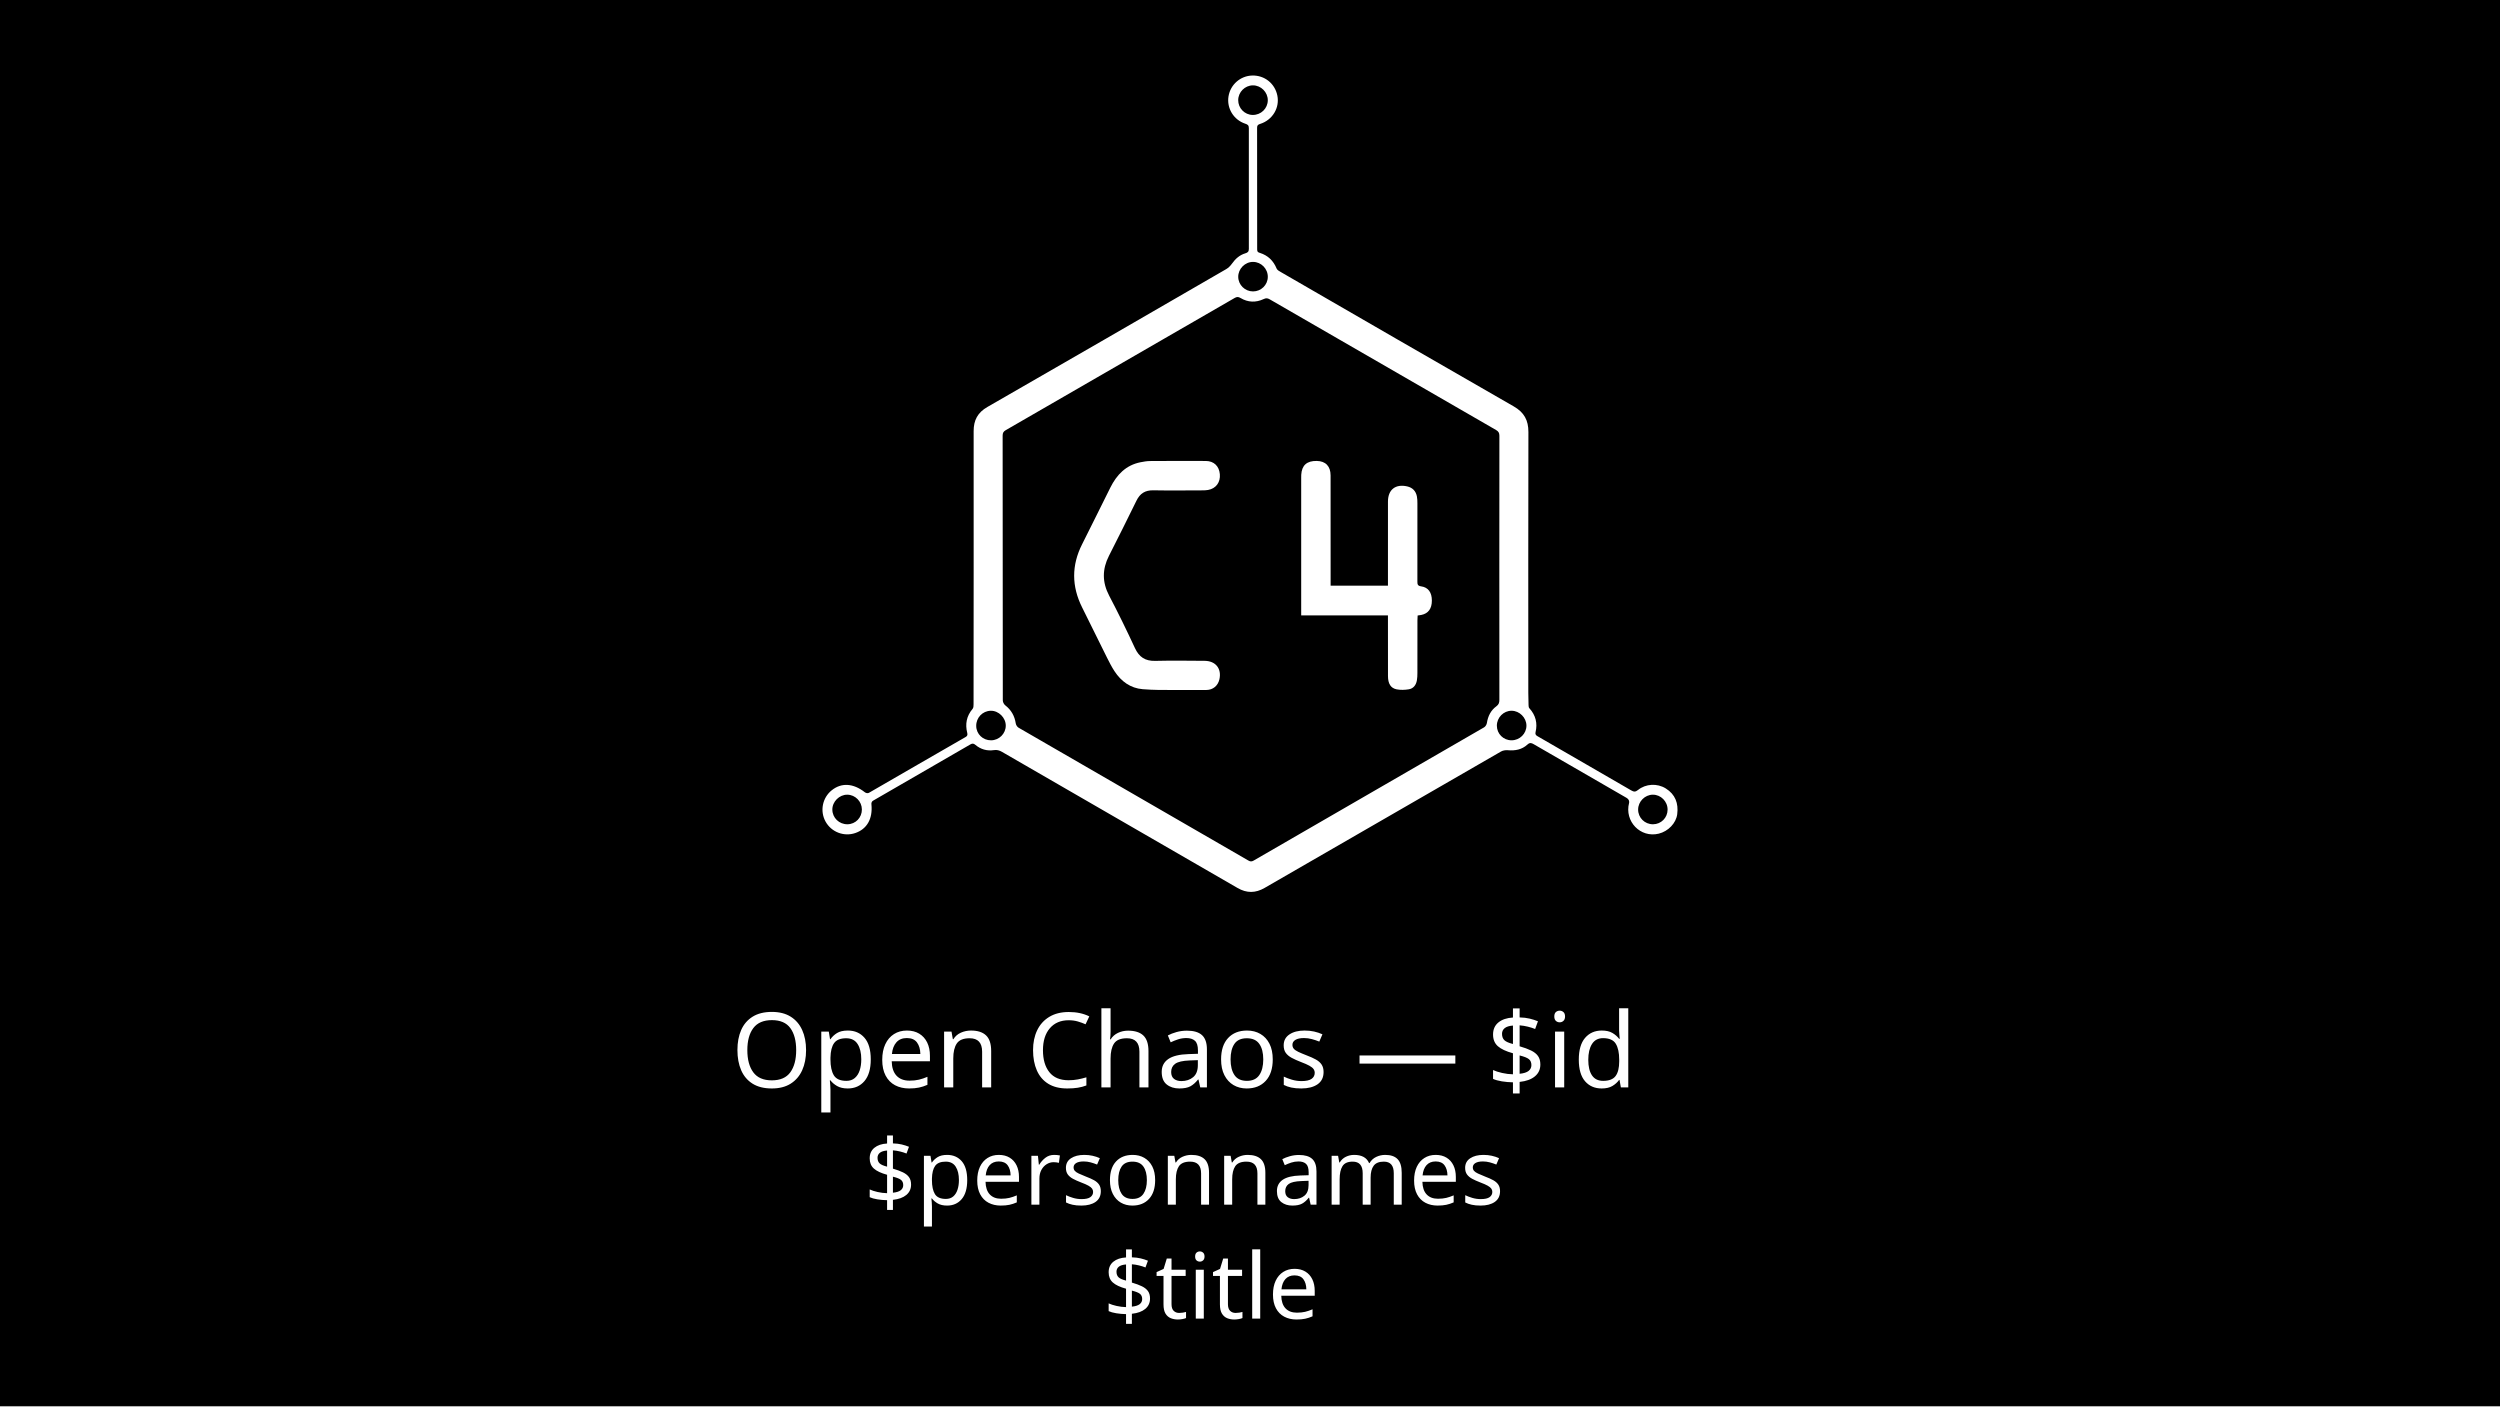
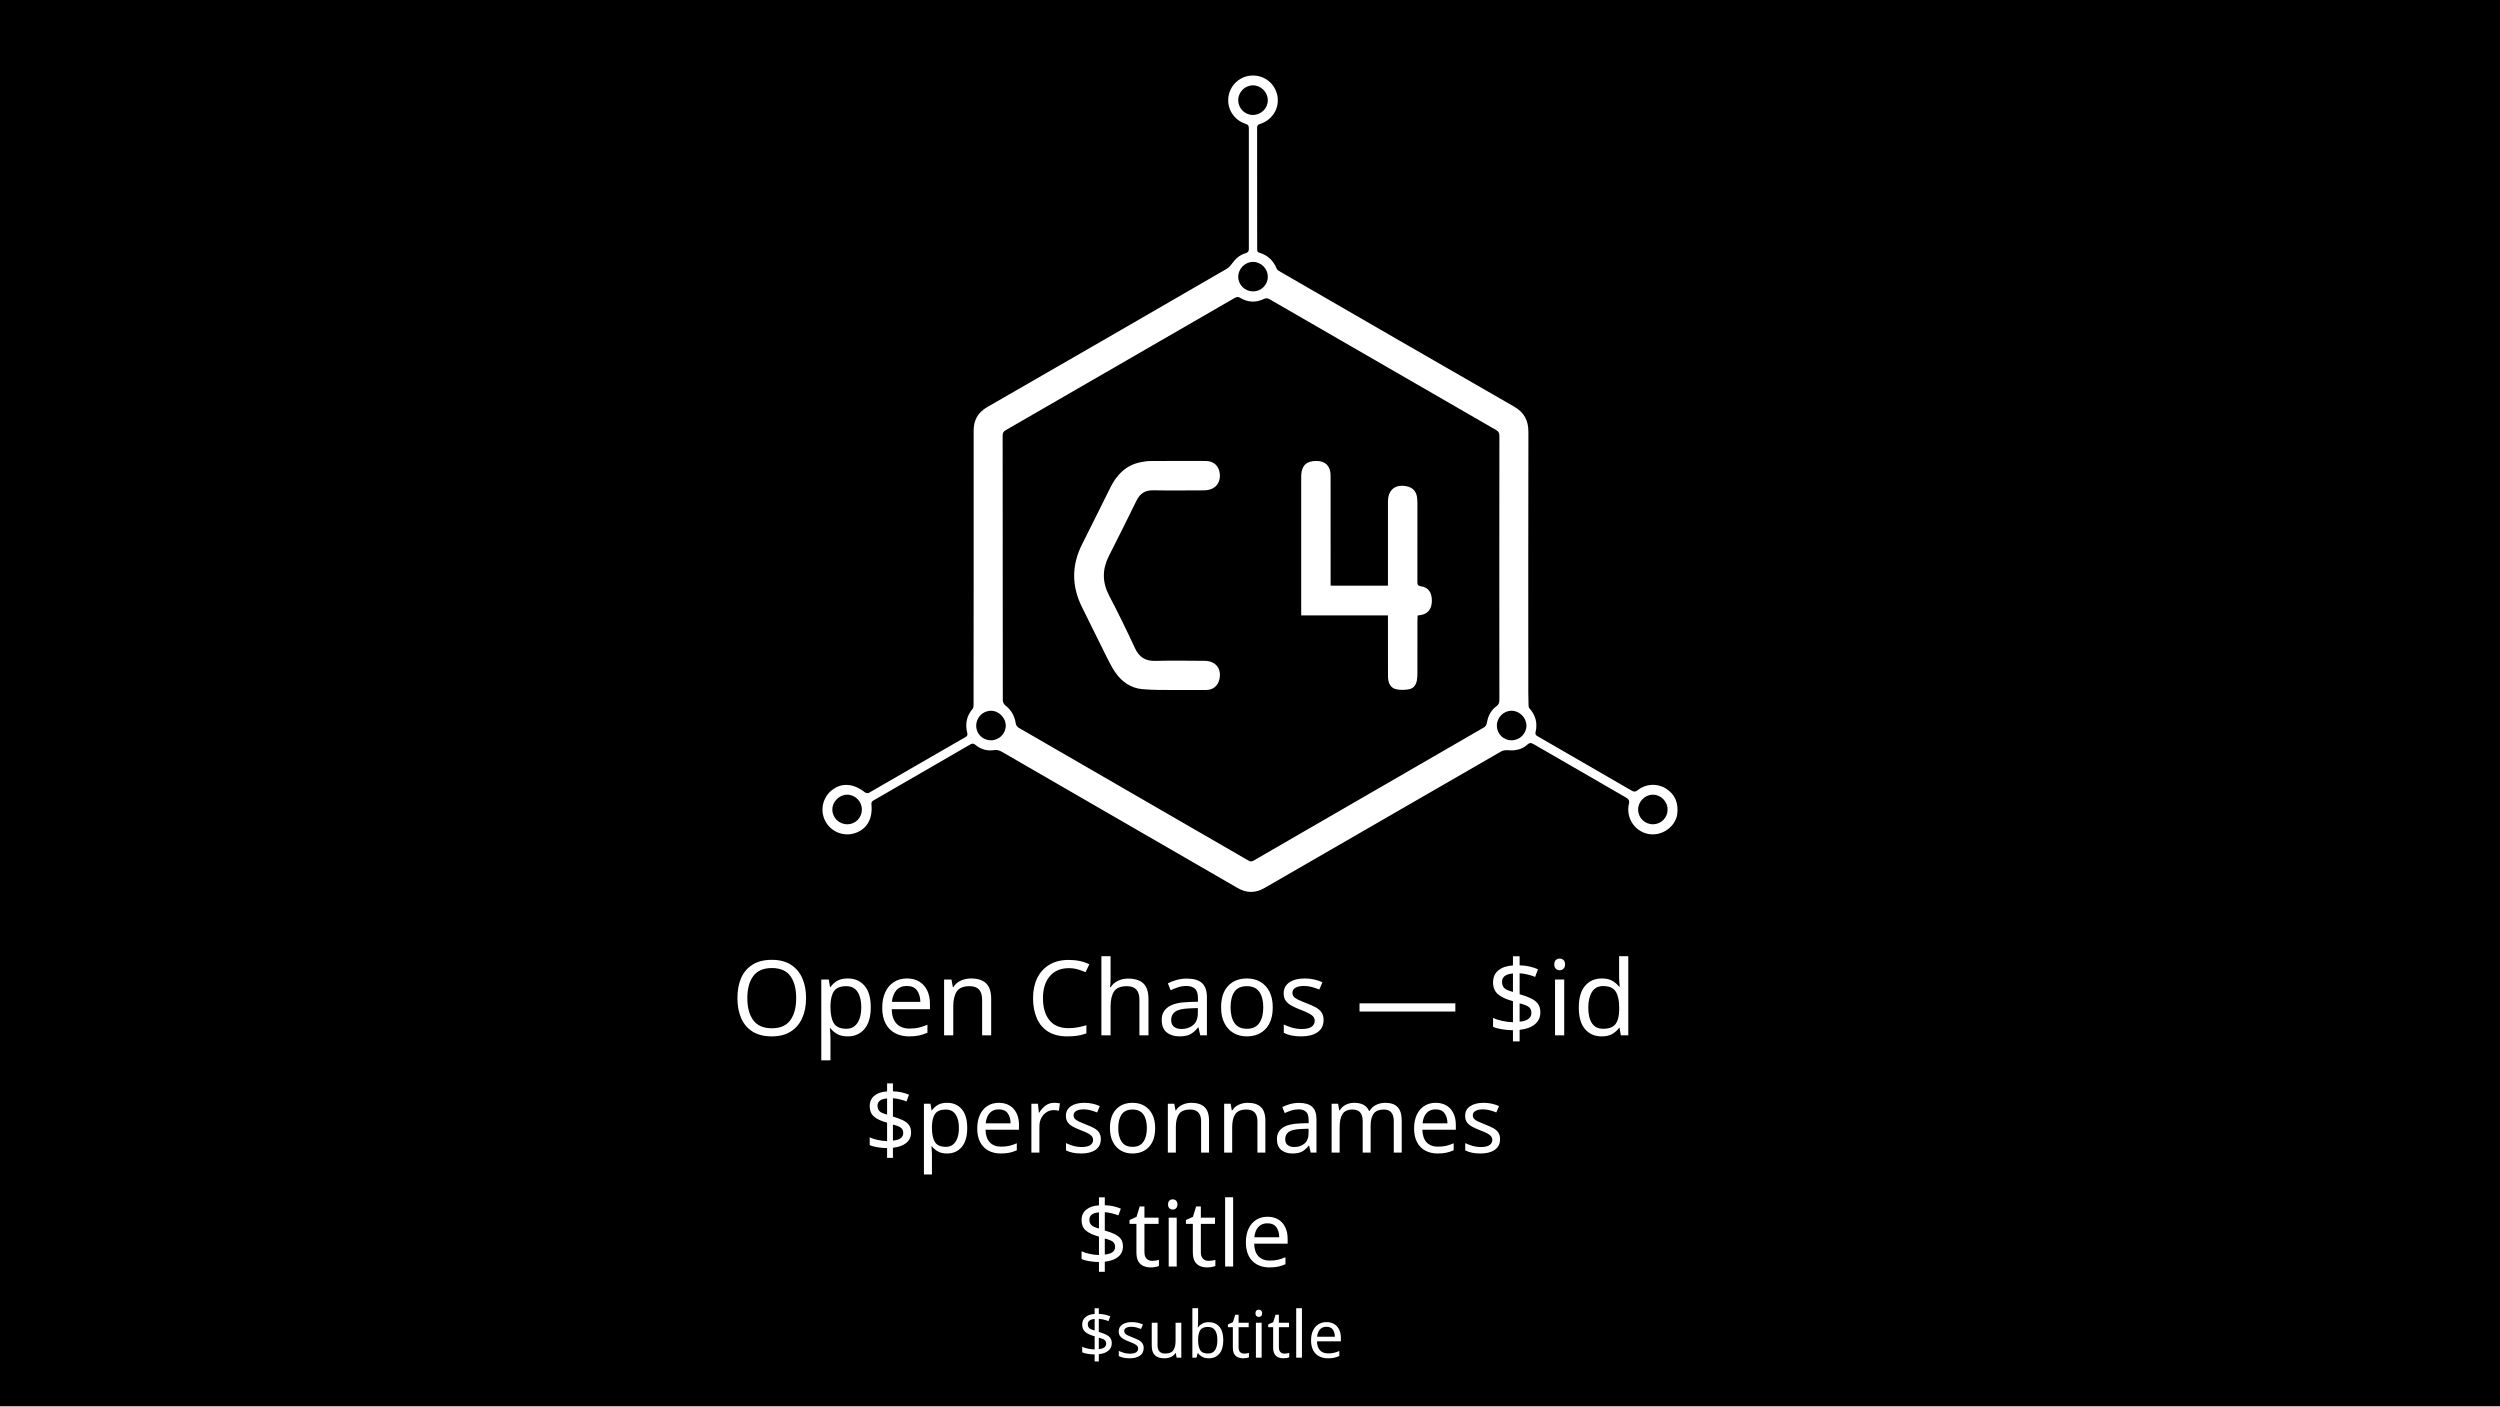
<svg xmlns="http://www.w3.org/2000/svg" version="1.1" id="svg2" viewBox="0 0 1920 1080" height="1080" width="1920">
  <defs id="defs4" />
  <rect style="opacity:1;fill:#000000;fill-opacity:1;stroke:#000000;stroke-width:0.934;stroke-miterlimit:4;stroke-dasharray:none;stroke-opacity:1" id="rect3336" width="1919.067" height="1079.067" x="0.467" y="0.467" />
  <text xml:space="preserve" style="font-style:normal;font-weight:normal;font-size:80px;line-height:125%;font-family:Sans;letter-spacing:0px;word-spacing:0px;fill:#ffffff;fill-opacity:1;stroke:none;stroke-width:1px;stroke-linecap:butt;stroke-linejoin:miter;stroke-opacity:1" x="961.387" y="835.145" id="text3725">
-     <tspan id="tspan3727" x="961.387" y="835.145" style="text-align:center;text-anchor:middle">Open Chaos — $id</tspan>
-     <tspan x="961.387" y="925.177" id="tspan3729" style="font-size:70px;text-align:center;text-anchor:middle">$personnames</tspan>
-     <tspan x="961.387" y="1012.678" id="tspan3731" style="font-size:70px;text-align:center;text-anchor:middle">$title</tspan>
+     <tspan id="tspan3727" x="961.387" y="795.145" style="text-align:center;text-anchor:middle">Open Chaos — $id</tspan>
+     <tspan x="961.387" y="885.177" id="tspan3729" style="font-size:70px;text-align:center;text-anchor:middle">$personnames</tspan>
+     <tspan x="961.387" y="972.678" id="tspan3731" style="font-size:70px;text-align:center;text-anchor:middle">$title</tspan>
+     <tspan x="961.387" y="1042.678" id="tspan3731" style="font-size:50px;text-align:center;text-anchor:middle">$subtitle</tspan>
  </text>
  <g id="g3516" style="fill:#ffffff;fill-opacity:1" transform="matrix(0.5061367,0,0,0.5061367,631.6636,57.99827)">
    <path id="path3518" d="m 1260.238,1136.141 c -12.582,0.062 -22.681,-9.97 -22.598,-22.454 0.081,-12.046 10.245,-22.3 22.235,-22.436 12.238,-0.14 22.538,10.266 22.475,22.696 -0.05,12.341 -9.812,22.131 -22.113,22.194 z m -214.721,-127.409 c -12.34,-0.039 -22.169,-9.815 -22.224,-22.101 -0.056,-12.463 10.204,-22.845 22.471,-22.742 11.916,0.101 22.282,10.455 22.405,22.379 0.126,12.319 -10.146,22.505 -22.652,22.465 z m -37.364,-26.26 c -0.372,2.39 -2.17,5.391 -4.204,6.569 -116.558,67.495 -233.215,134.813 -349.809,202.245 -2.967,1.715 -5.064,1.512 -7.895,-0.124 -116.245,-67.2 -232.541,-134.314 -348.74,-201.595 -2.041,-1.181 -3.882,-4.159 -4.246,-6.54 -1.729,-11.29 -6.83,-20.285 -15.884,-27.343 -2.016,-1.571 -3.751,-4.921 -3.755,-7.454 -0.179,-133.95 -0.138,-267.9 -0.251,-401.849 -0.004,-4.089 1.249,-6.255 4.805,-8.305 115.793,-66.736 231.521,-133.583 347.206,-200.505 3.252,-1.881 5.531,-2.031 8.901,-0.009 11.335,6.808 23.339,7.226 35.241,1.606 3.475,-1.64 5.843,-1.456 9.069,0.411 114.429,66.184 228.905,132.286 343.442,198.282 3.715,2.14 5.105,4.412 5.095,8.746 -0.147,66.87 -0.102,133.741 -0.102,200.611 0,66.662 -0.034,133.325 0.079,199.986 0.01,4.254 -0.779,7.174 -4.539,9.905 -8.488,6.164 -12.795,14.988 -14.414,25.36 z M 255.824,1008.744 c -12.434,0.099 -22.38,-9.48 -22.551,-21.72 -0.174,-12.621 9.616,-22.886 22.052,-23.12 12.012,-0.226 22.84,10.526 22.793,22.633 -0.046,12.107 -10.088,22.11 -22.294,22.207 z M 653.399,282.816 c 12.345,0.059 22.486,10.446 22.33,22.87 -0.154,12.152 -10.188,21.936 -22.474,21.914 -12.211,-0.022 -22.282,-9.934 -22.404,-22.05 -0.125,-12.275 10.305,-22.79 22.547,-22.734 z M 630.812,37.246 c 0.092,-12.126 10.204,-22.244 22.305,-22.315 12.285,-0.074 22.694,10.387 22.593,22.706 -0.101,12.406 -10.429,22.376 -22.977,22.18 -12.175,-0.19 -22.011,-10.319 -21.92,-22.571 z M 37.95,1136.137 c -12.621,0.149 -22.844,-9.714 -22.984,-22.175 -0.138,-12.104 10.574,-22.826 22.691,-22.714 12.081,0.11 22.065,10.225 22.134,22.421 0.07,12.374 -9.602,22.324 -21.841,22.467 z m 1241.588,-54.397 c -12.925,-8.041 -30.305,-7.191 -42.172,2.449 -3.849,3.125 -6.306,2.825 -10.223,0.539 -32.362,-18.891 -64.858,-37.556 -97.31,-56.295 -14.956,-8.637 -29.872,-17.34 -45.031,-26.027 -2.156,-1.235 -3.562,-2.797 -2.816,-5.911 3.25,-13.57 0.32,-25.801 -9.466,-36.523 -0.954,-1.045 -1.087,-3.069 -1.145,-4.655 -0.229,-6.241 -0.37,-12.489 -0.371,-18.735 -0.019,-131.874 -0.156,-263.749 0.154,-395.623 0.042,-17.896 -6.49,-29.858 -22.304,-38.921 C 931.089,434.536 813.63,366.502 696.111,298.576 c -2.611,-1.509 -6.022,-3.221 -7.019,-5.669 -4.942,-12.144 -13.406,-19.95 -25.258,-23.725 -2.714,-0.864 -4.245,-1.319 -4.245,-5.174 0,-62.084 0.018,-122.79 -0.116,-184.872 -0.007,-3.817 1.663,-4.753 4.822,-5.765 18.669,-5.989 29.664,-24.405 25.913,-42.96 -3.709,-18.343 -19.441,-30.886 -38.123,-30.394 -17.925,0.472 -33.032,13.708 -35.971,31.511 -2.979,18.046 7.695,35.765 25.465,41.601 3.683,1.21 5.389,2.442 5.379,6.689 -0.144,61.041 -0.145,122.082 0.006,183.124 0.01,4.189 -1.534,5.716 -5.249,6.816 -8.729,2.586 -15.133,8.275 -20.355,15.694 -2.279,3.237 -5.338,6.345 -8.735,8.312 -120.722,69.875 -241.456,139.727 -362.409,209.201 -14.741,8.466 -20.861,20.039 -20.846,36.602 0.126,138.124 -0.005,276.246 -0.125,414.37 -0.001,2.376 -0.054,5.424 -1.415,7.024 -9.375,11.021 -11.505,23.195 -8.165,36.617 0.609,2.445 0.361,4.527 -2.167,5.976 -49.191,28.172 -97.995,56.659 -146.818,84.748 -2.605,1.499 -5.41,0.025 -6.497,-0.824 -17.595,-13.723 -35.468,-14.709 -50.145,-2.914 -14.193,11.405 -18.179,31.516 -9.403,47.45 8.77,15.922 27.893,23.316 45.108,17.44 17.852,-6.093 26.633,-21.64 24.55,-43.361 -0.12,-1.246 -0.438,-4.065 2.795,-5.939 48.956,-28.375 98.408,-56.81 147.353,-85.204 3.055,-1.771 4.947,-1.519 7.619,0.731 8.059,6.787 17.604,9.499 27.975,7.957 4.675,-0.695 8.345,0.314 12.294,2.596 119.134,68.877 238.343,137.625 357.451,206.545 13.969,8.084 27.218,7.981 41.124,-0.061 119.481,-69.105 239.029,-138.098 358.652,-206.96 2.906,-1.674 6.971,-2.281 10.369,-1.976 11.119,0.996 21.37,-0.931 29.693,-8.536 3.611,-3.3 5.974,-2.708 9.626,-0.589 46.819,27.165 93.767,54.101 140.59,81.26 4.607,2.672 4.468,6.391 4.104,7.781 -7.314,28.023 17.183,53.476 44.949,46.702 14.412,-3.518 26.363,-15.952 28.075,-29.497 2.1,-16.529 -2.875,-30.106 -17.425,-39.166" style="fill:#ffffff;fill-opacity:1" />
    <path id="path3520-6" d="m 771.047,774.077 c 29.395,0 57.825,0 86.979,0 0,-2.808 0,-5.237 0,-7.669 10e-4,-39.987 -0.044,-79.975 0.022,-119.961 0.031,-18.109 11.481,-27.032 29.176,-22.988 8.184,1.871 13.095,7.032 14.723,15.125 0.69,3.436 0.776,7.036 0.78,10.561 0.051,39.571 0.075,79.141 -0.03,118.713 -0.013,4.256 0.446,6.549 5.706,7.268 10.859,1.482 16.26,9.293 16.27,21.555 0.011,12.322 -5.414,19.7 -16.109,21.859 -1.609,0.323 -3.249,0.489 -5.479,0.816 -0.114,2.589 -0.31,5.003 -0.312,7.418 -0.022,26.657 0.015,53.316 -0.049,79.974 -0.01,3.734 -0.152,7.529 -0.819,11.189 -1.256,6.911 -5.192,12.262 -12.238,13.409 -6.02,0.98 -12.512,1.234 -18.448,0.055 -9.011,-1.79 -13.082,-8.614 -13.134,-20.032 -0.126,-28.116 -0.054,-56.231 -0.061,-84.347 -10e-4,-2.279 0,-4.559 0,-7.805 -43.881,0 -87.446,0 -131.637,0 0,-3.219 0,-5.471 0,-7.723 0,-66.854 -10e-4,-133.709 10e-4,-200.561 0.001,-1.666 -0.028,-3.335 0.066,-4.996 0.821,-14.549 8.502,-21.389 23.665,-21.104 13.25,0.247 20.844,7.955 20.872,21.93 0.11,53.108 0.05,106.215 0.054,159.324 0,2.465 0,4.931 0,7.992" style="fill:#ffffff;fill-opacity:1" />
    <path id="path3522" d="m 533.895,932.395 c -17.059,0 -31.104,0.15 -48.051,-1.225 -18.481,-1.5 -32.646,-11.851 -42.744,-27.289 -4.197,-6.419 -7.736,-13.305 -11.171,-20.18 -12.74,-25.5 -25.229,-51.127 -37.968,-76.627 -15.99,-32.008 -16.174,-63.864 0.024,-95.899 14.46,-28.598 28.535,-57.388 42.881,-86.043 9.662,-19.299 23.449,-33.862 45.591,-38.296 4.879,-0.976 9.883,-1.83 14.835,-1.863 28.122,-0.194 56.249,-0.223 84.373,-0.092 12.275,0.058 20.216,7.774 21.29,20.021 1.084,12.359 -5.883,21.821 -17.832,23.96 -2.846,0.511 -5.795,0.606 -8.696,0.614 -24.791,0.059 -49.589,0.39 -74.371,-0.076 -12.393,-0.233 -20.275,4.709 -25.656,15.79 -13.631,28.074 -27.71,55.93 -41.789,83.782 -10.229,20.236 -10.312,39.885 0.399,60.286 13.731,26.15 26.679,52.737 39.105,79.535 6.329,13.649 15.606,19.786 30.692,19.422 24.984,-0.604 49.995,-0.281 74.994,-0.081 16.931,0.136 26.17,11.967 22.459,28.212 -2.19,9.58 -9.693,15.909 -19.634,16.019 -15.206,0.166 -45.624,0.044 -45.624,0.044 l -3.106,-0.015" style="fill:#ffffff;fill-opacity:1" />
  </g>
</svg>
